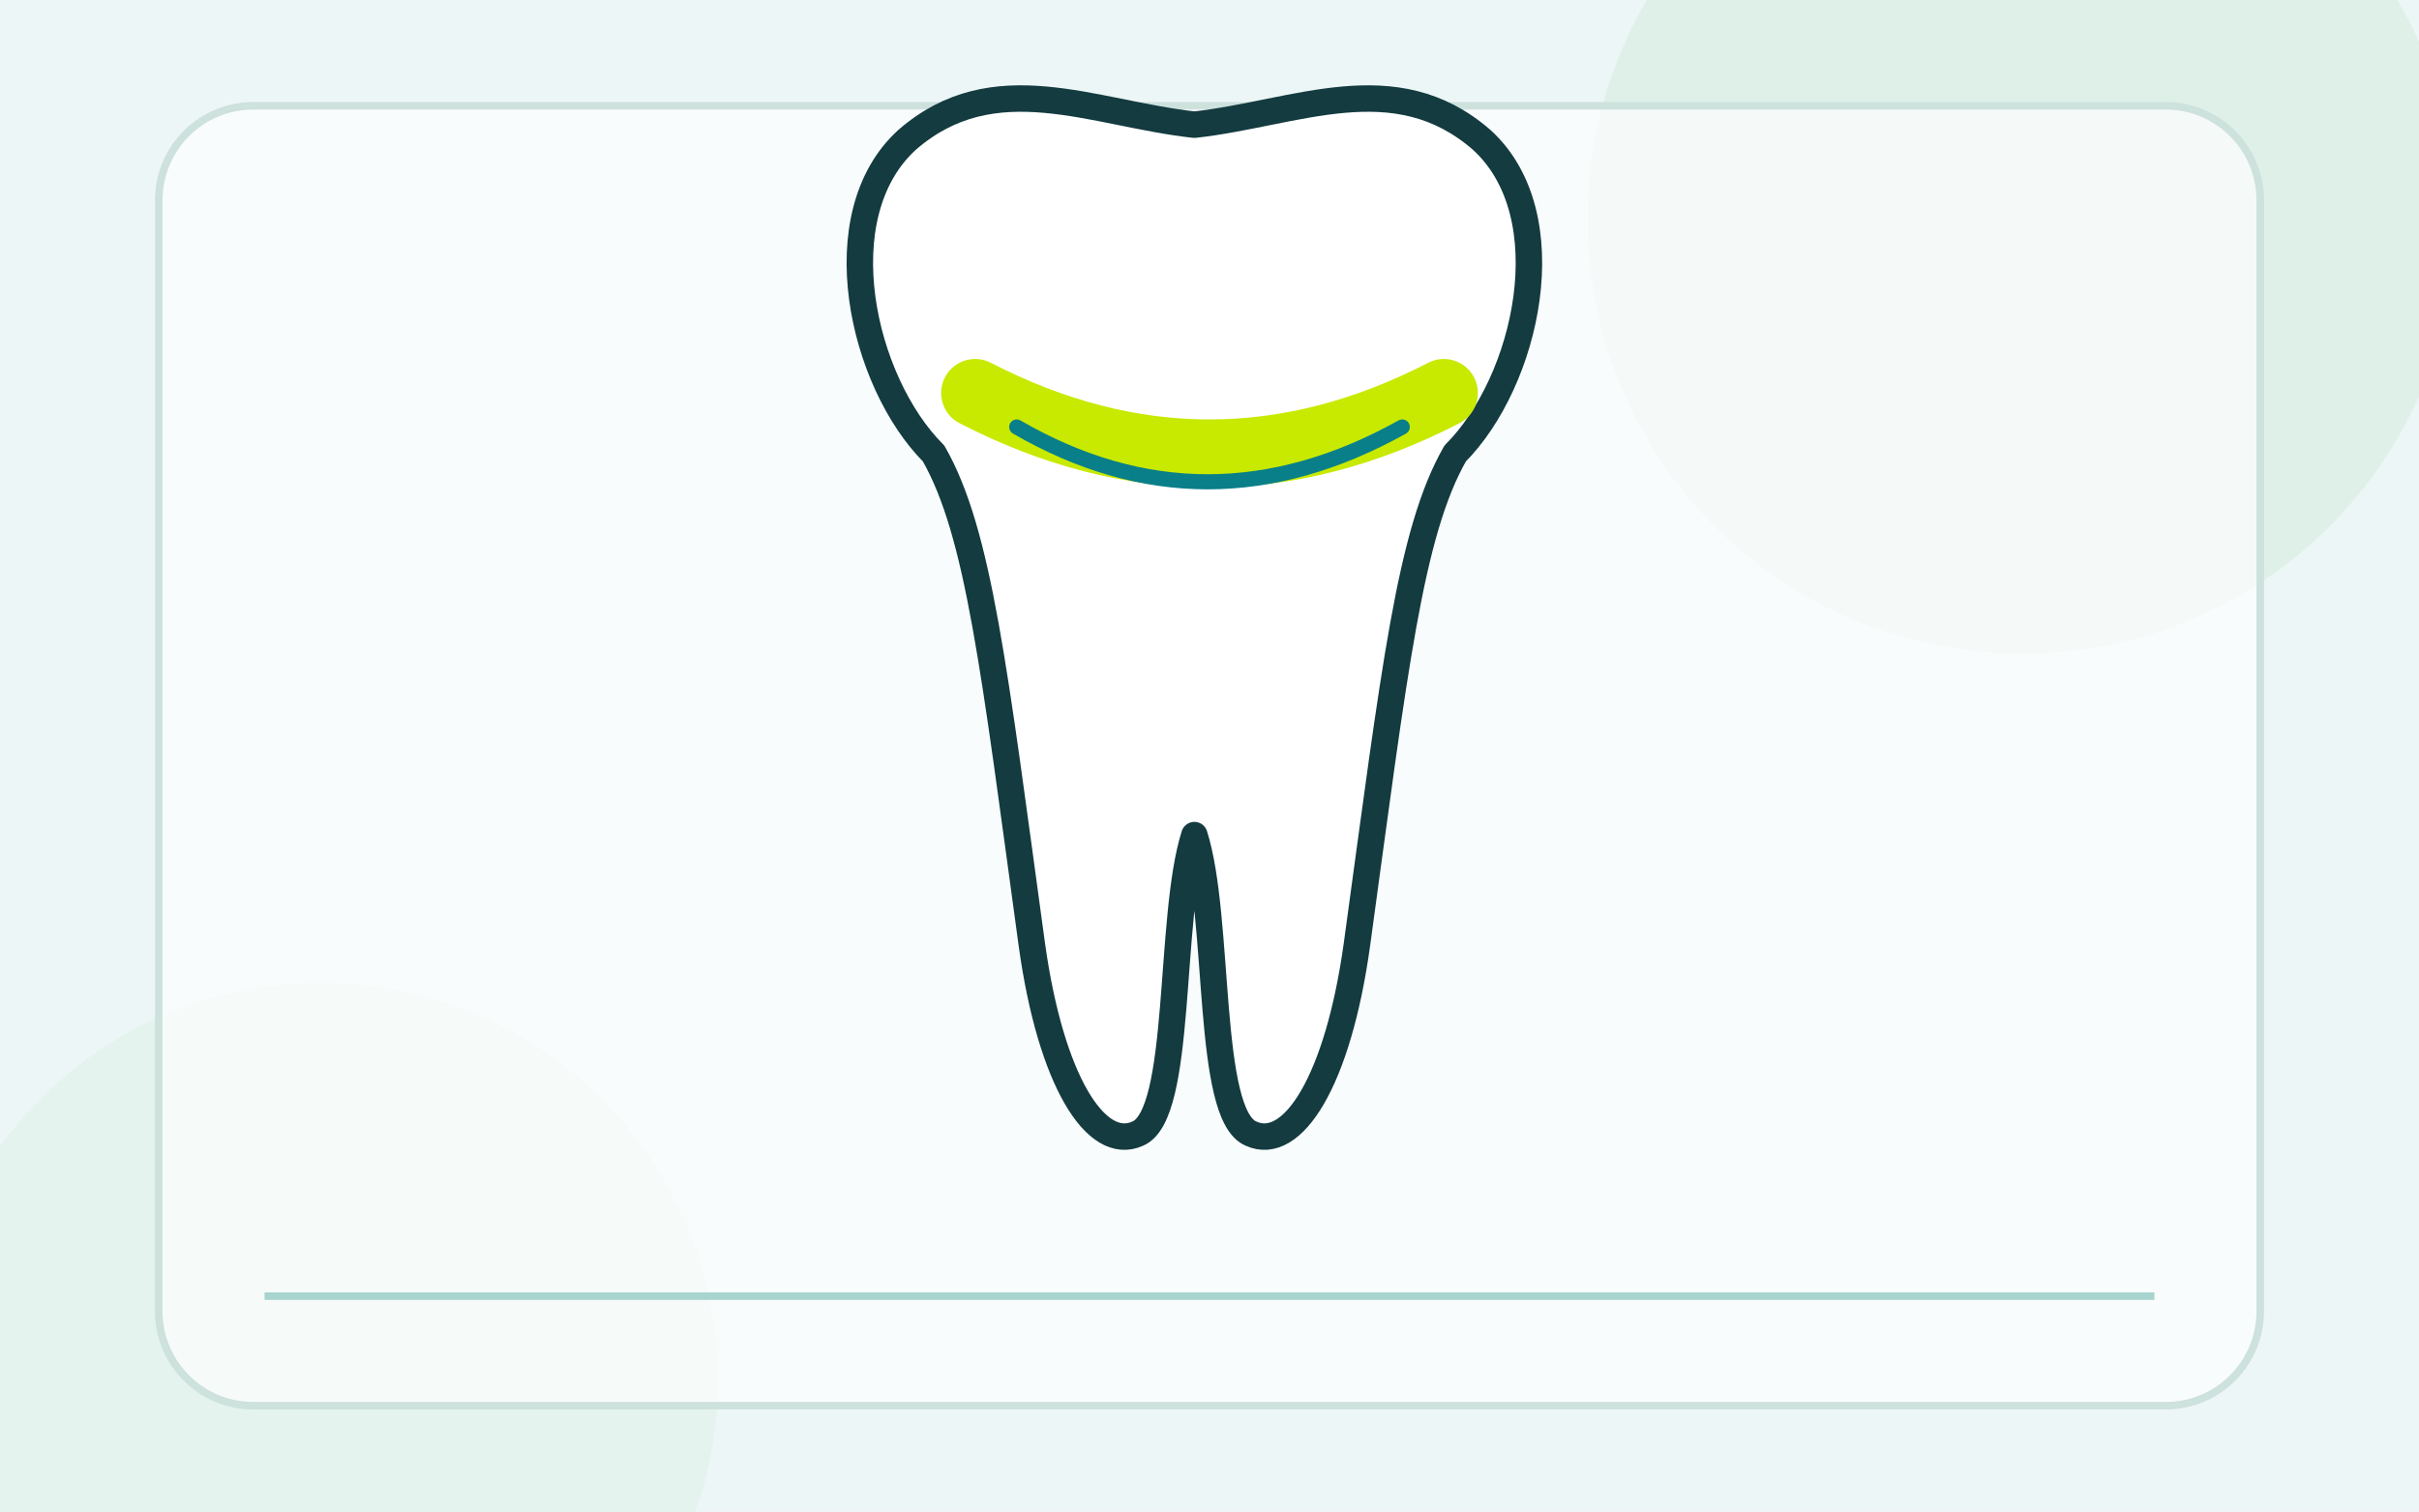
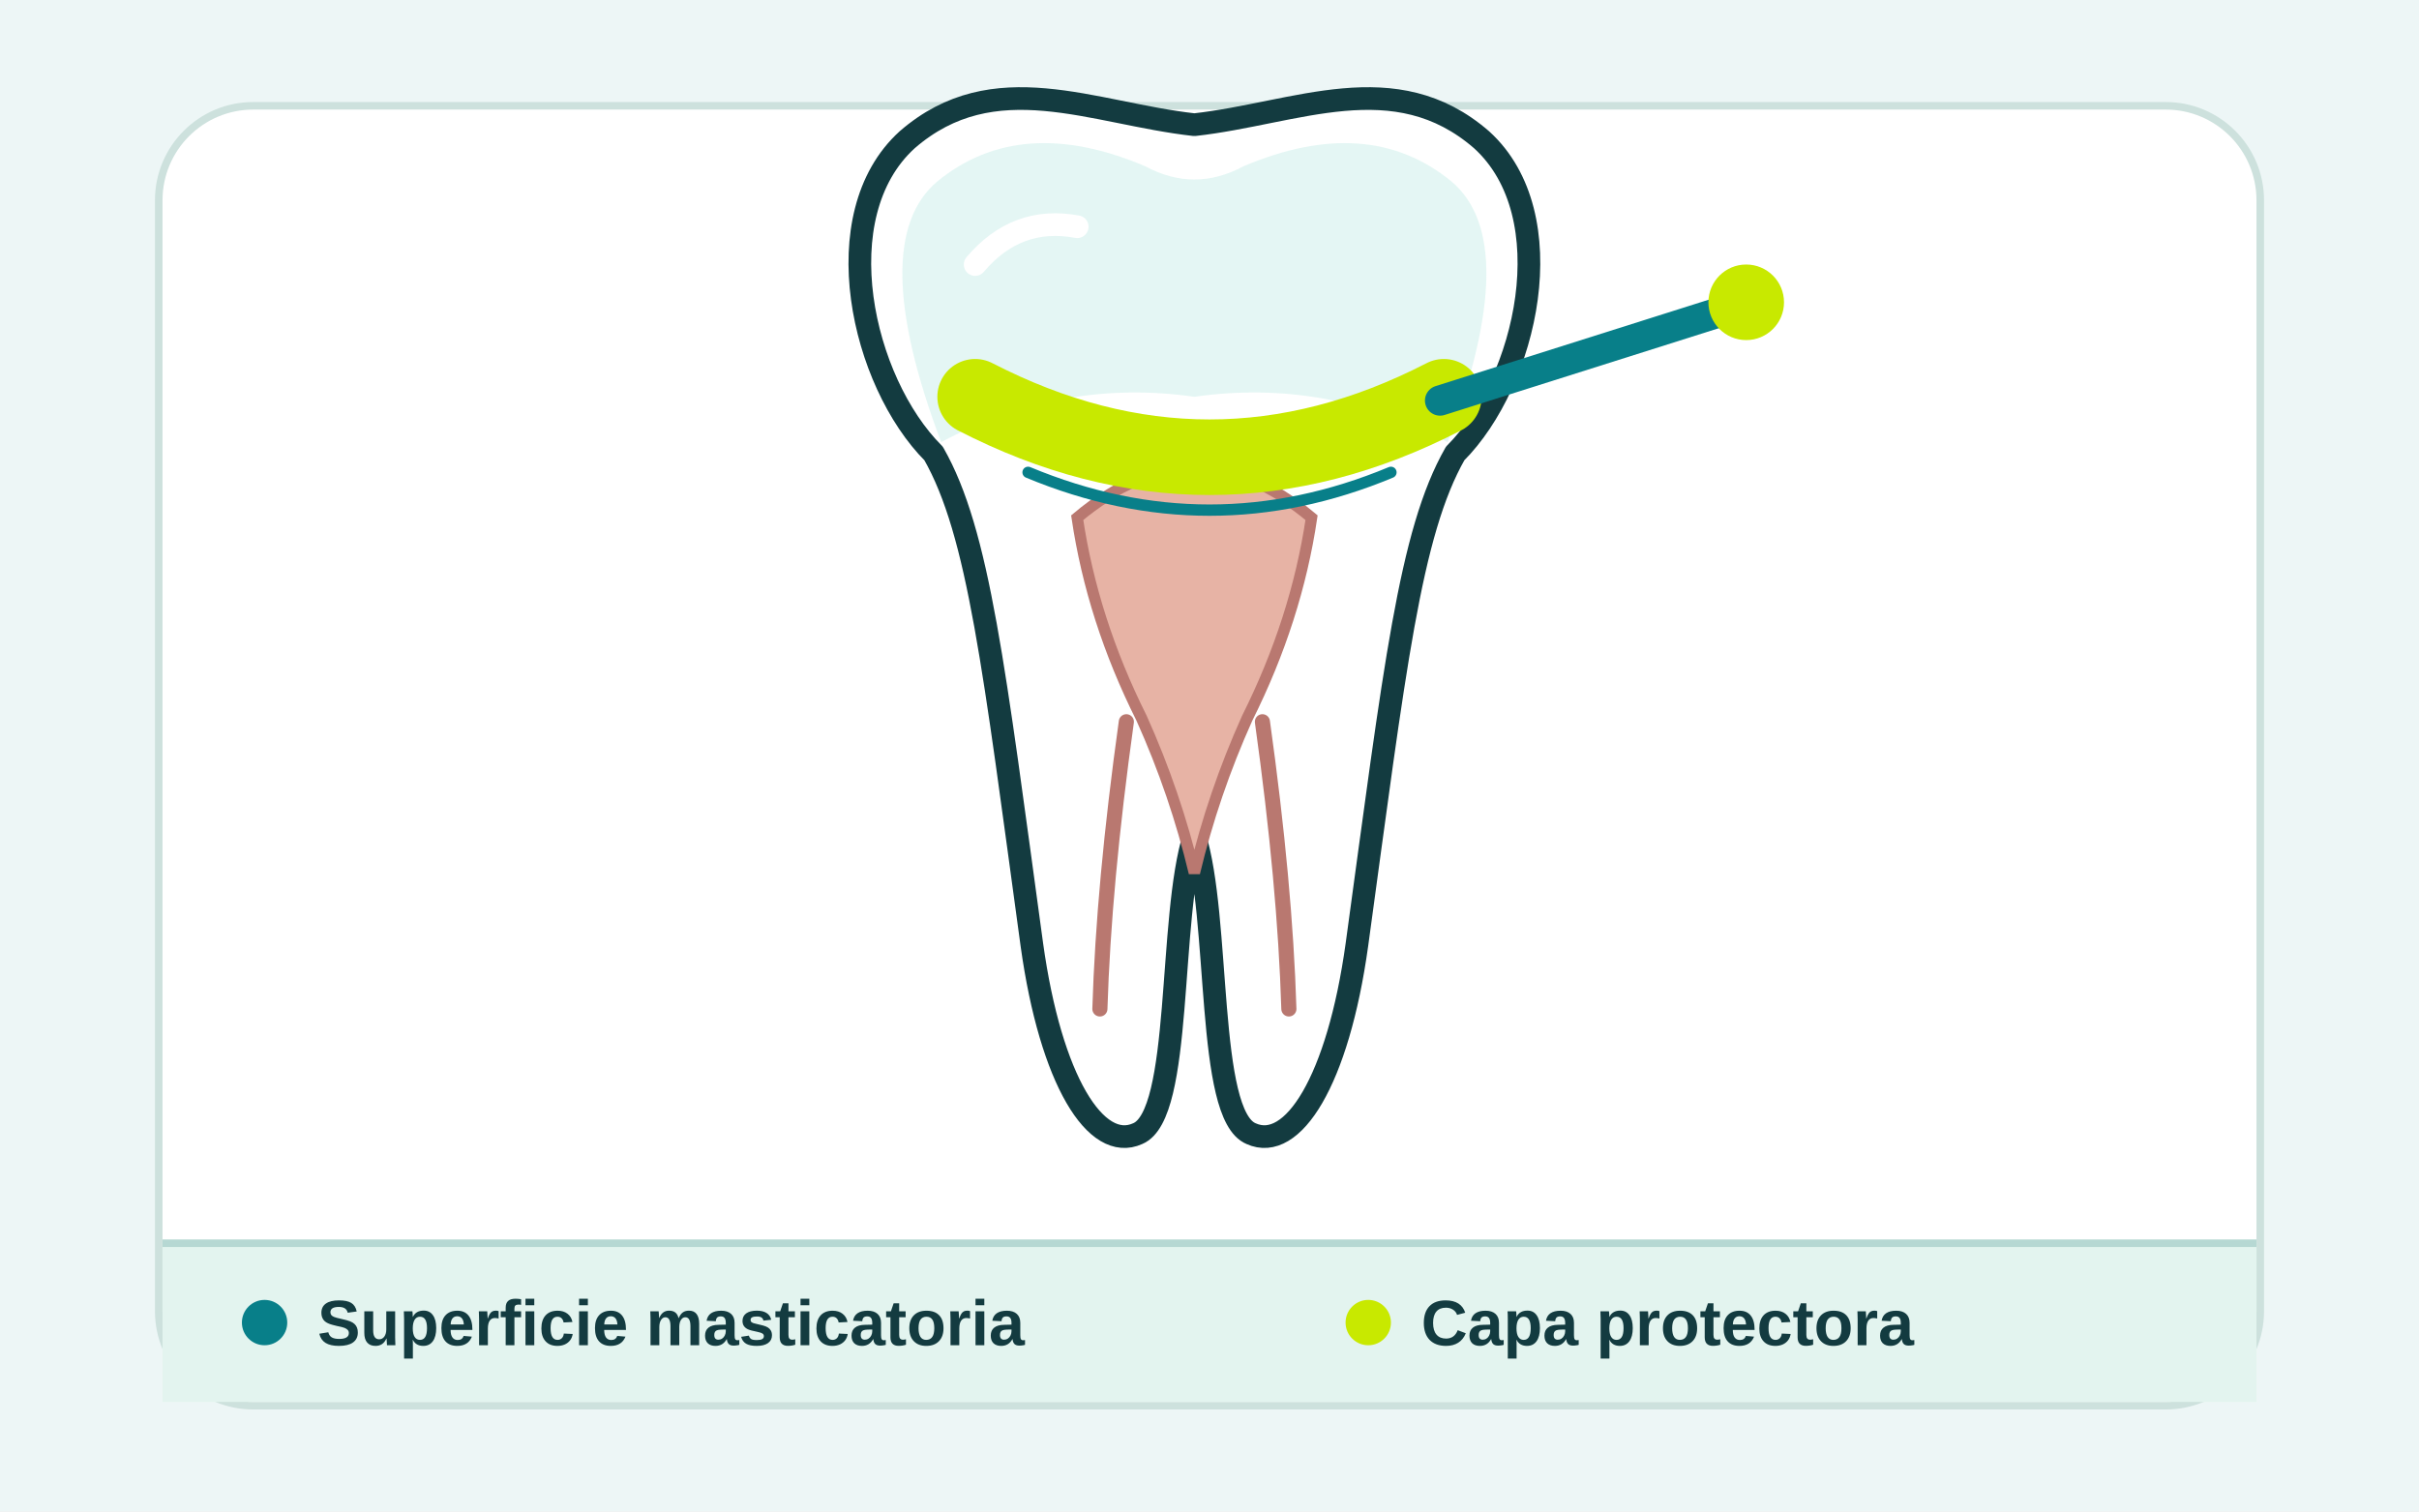
<svg xmlns="http://www.w3.org/2000/svg" viewBox="0 0 640 400" role="img">
  <rect width="640" height="400" fill="#edf6f6" />
-   <circle cx="535" cy="58" r="115" fill="#dff0e8" />
-   <circle cx="85" cy="365" r="105" fill="#e4f3ed" />
-   <rect x="42" y="28" width="556" height="344" rx="25" fill="#ffffff" fill-opacity=".68" stroke="#cde1dd" stroke-width="2" />
+   <rect x="42" y="28" width="556" height="344" rx="25" fill="#ffffff" stroke="#cde1dd" stroke-width="2" />
  <g transform="translate(316 181) scale(1)">
-     <path d="M-69 -61 C-88 -80 -98 -124 -76 -144 C-53 -164 -27 -151 0 -148 C27 -151 53 -164 76 -144 C98 -124 88 -80 69 -61 C57 -40 53 -4 43 69 C38 105 26 124 15 119 C3 114 7 62 0 40 C-7 62 -3 114 -15 119 C-26 124 -38 105 -43 69 C-53 -4 -57 -40 -69 -61 Z" fill="#ffffff" stroke="#133b40" stroke-width="7" stroke-linejoin="round" />
+     <path d="M-69 -61 C-88 -80 -98 -124 -76 -144 C-53 -164 -27 -151 0 -148 C27 -151 53 -164 76 -144 C98 -124 88 -80 69 -61 C57 -40 53 -4 43 69 C38 105 26 124 15 119 C3 114 7 62 0 40 C-7 62 -3 114 -15 119 C-26 124 -38 105 -43 69 C-53 -4 -57 -40 -69 -61 Z" fill="#ffffff" stroke="#133b40" stroke-width="6" stroke-linejoin="round" />
+     <path d="M-67 -64 Q-87 -117 -68 -133 Q-46 -151 -13 -137 Q0 -130 13 -137 Q46 -151 68 -133 Q87 -117 67 -64 Q35 -81 0 -76 Q-35 -81 -67 -64 Z" fill="#dff5f2" opacity=".85" />
+     <path d="M-31 -44 Q0 -70 31 -44 Q27 -17 14 9 Q5 29 0 50 Q-5 29 -14 9 Q-27 -17 -31 -44 Z" fill="#e7b3a5" stroke="#b97870" stroke-width="3" />
+     <path d="M-18 10 Q-24 53 -25 86 M18 10 Q24 53 25 86" fill="none" stroke="#b97870" stroke-width="4" stroke-linecap="round" />
+     <path d="M-58 -111 Q-47 -124 -31 -121" fill="none" stroke="#ffffff" stroke-width="6" stroke-linecap="round" />
  </g>
-   <path d="M258 104 Q320 136 382 104" fill="none" stroke="#c8e900" stroke-width="18" stroke-linecap="round" stroke-linejoin="round" />
-   <path d="M269 113 Q319 142 371 113" fill="none" stroke="#087f89" stroke-width="4" stroke-linecap="round" stroke-linejoin="round" />
-   <path d="M70 343 H570" stroke="#a7d4ce" stroke-width="2" />
+   <path d="M258 105 Q320 137 382 105" fill="none" stroke="#c8e900" stroke-width="20" stroke-linecap="round" stroke-linejoin="round" />
+   <path d="M272 125 Q320 145 368 125" fill="none" stroke="#087f89" stroke-width="3" stroke-linecap="round" stroke-linejoin="round" />
+   <path d="M460 81 L381 106" fill="none" stroke="#087f89" stroke-width="8" stroke-linecap="round" stroke-linejoin="round" />
+   <circle cx="462" cy="80" r="10" fill="#c8e900" />
+   <rect x="43" y="329" width="554" height="42" rx="0" fill="#e3f4ef" />
+   <path d="M43 329 H597" stroke="#b6d8d3" stroke-width="2" />
+   <circle cx="70" cy="350" r="6" fill="#087f89" />
+   <text x="84" y="356" font-family="Arial, sans-serif" font-size="17" font-weight="700" fill="#133b40">Superficie masticatoria</text>
+   <circle cx="362" cy="350" r="6" fill="#c8e900" />
+   <text x="376" y="356" font-family="Arial, sans-serif" font-size="17" font-weight="700" fill="#133b40">Capa protectora</text>
</svg>
